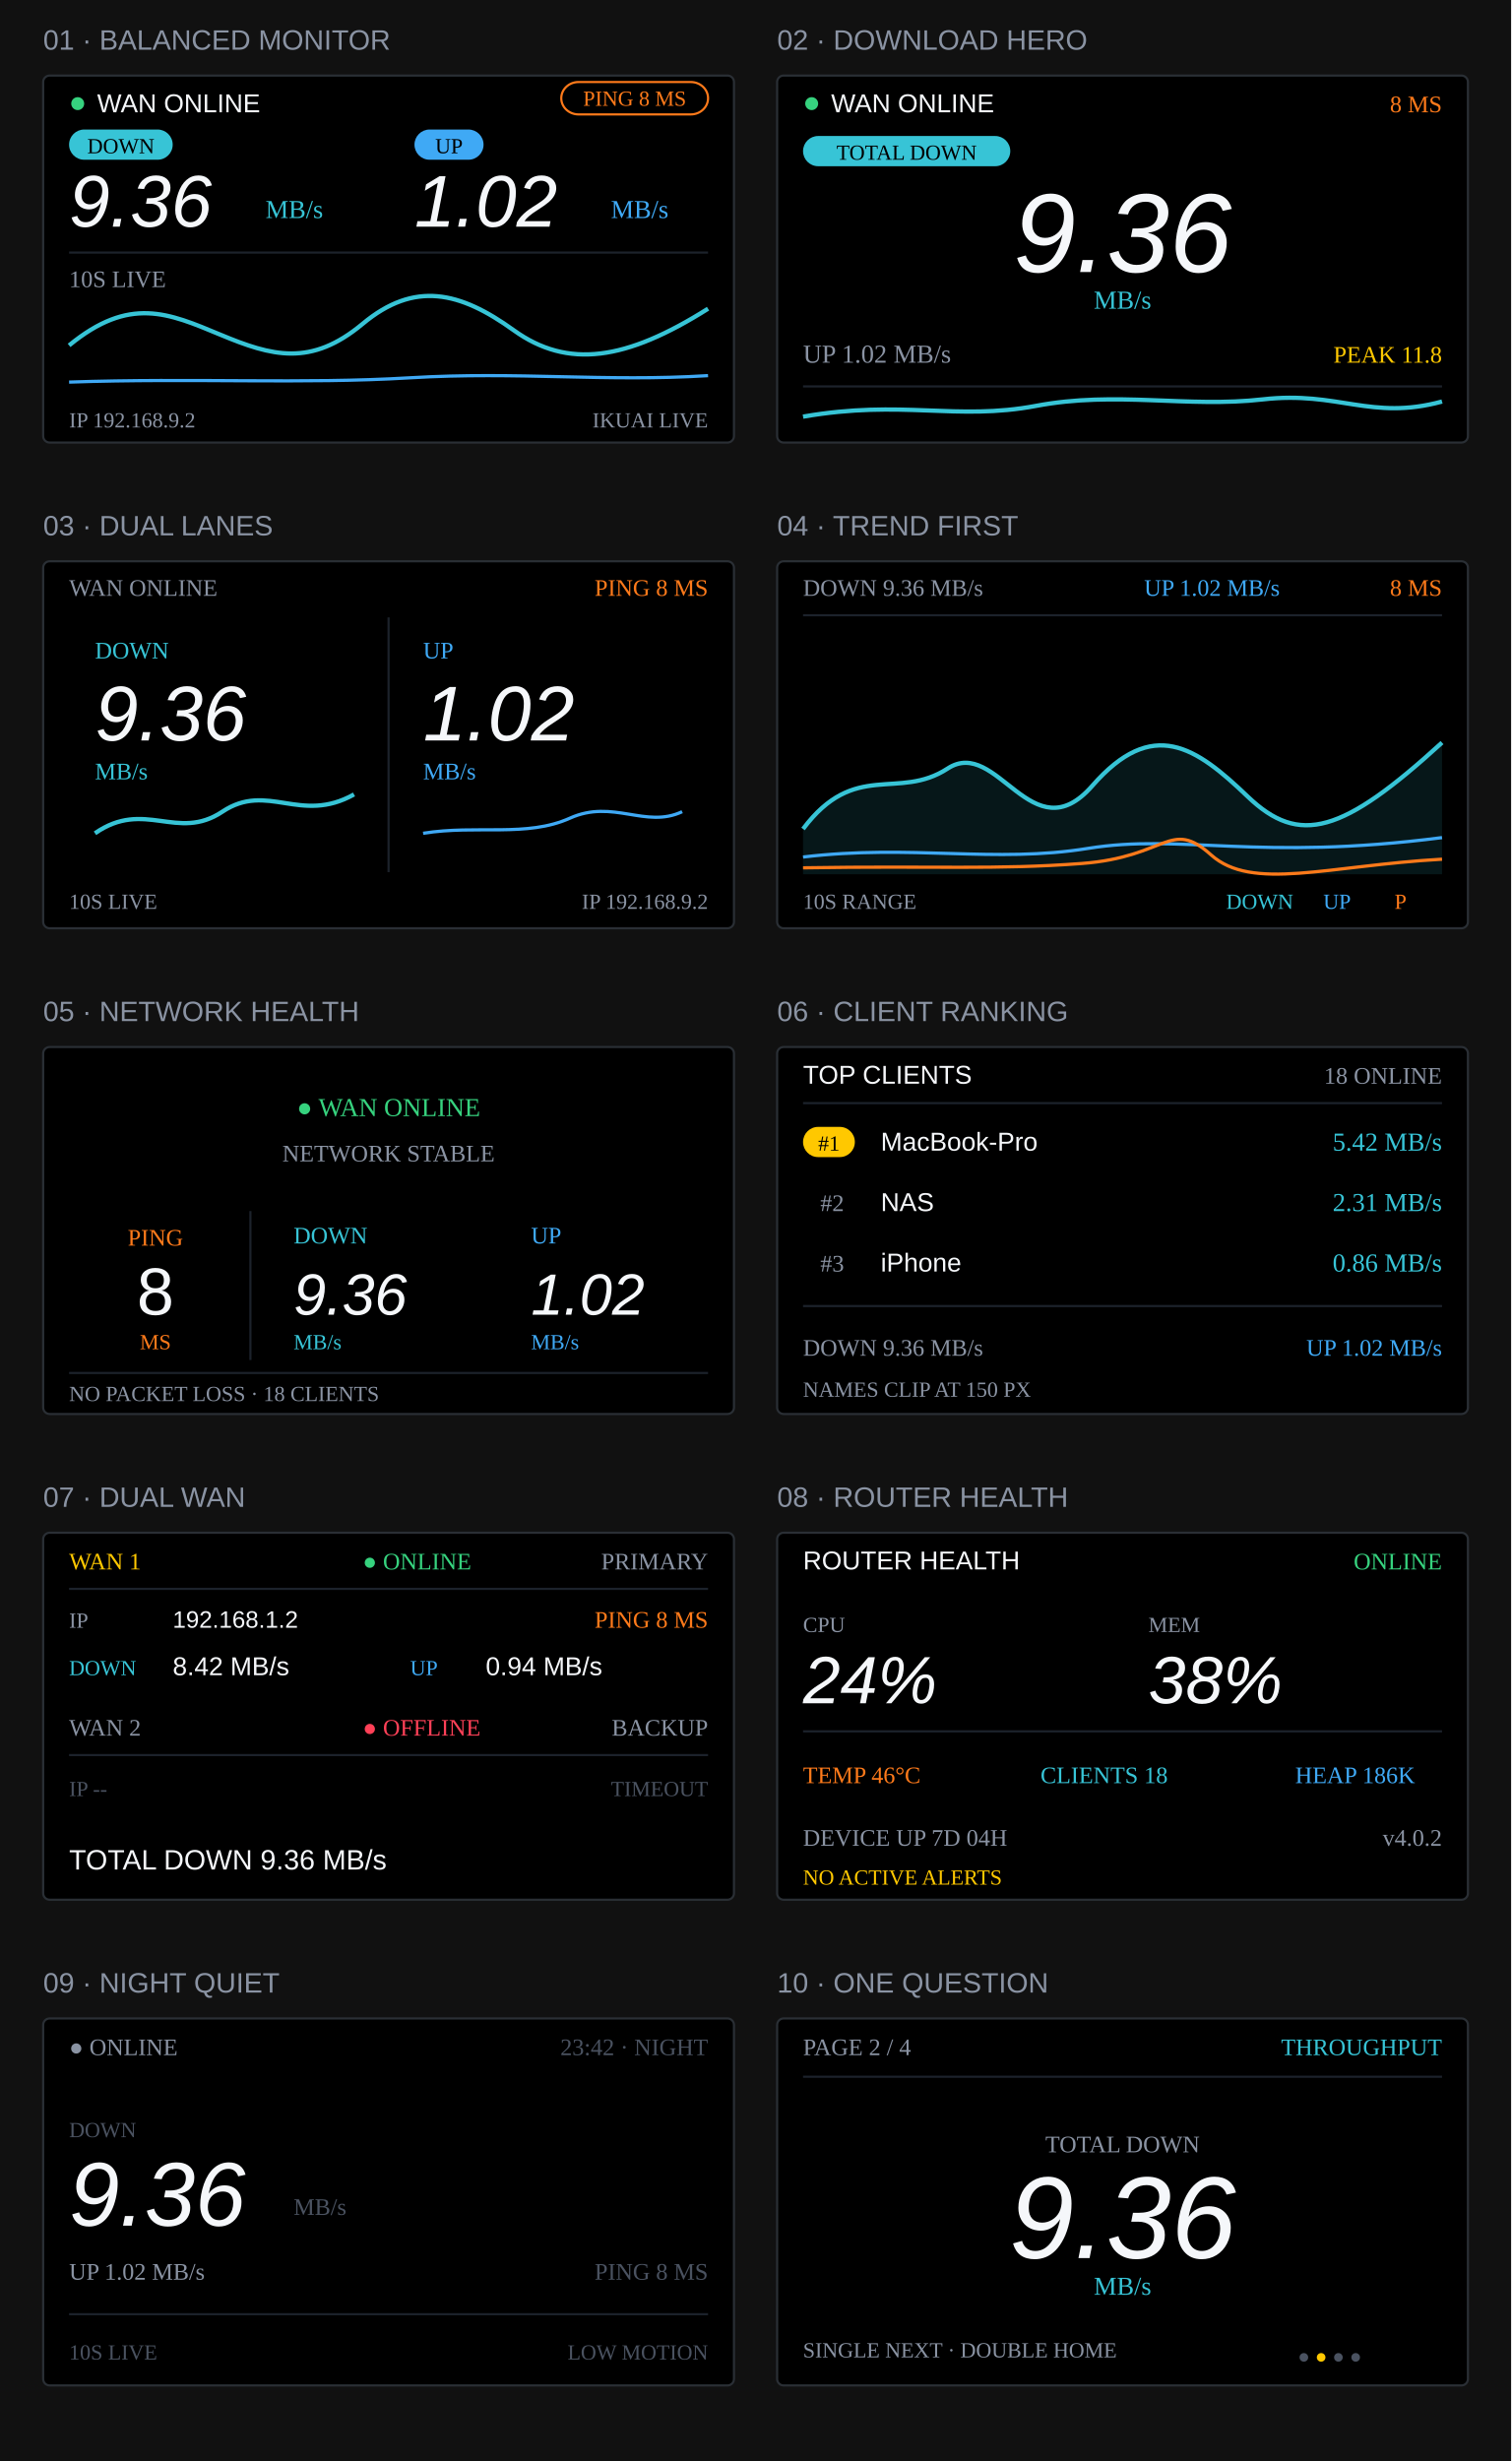
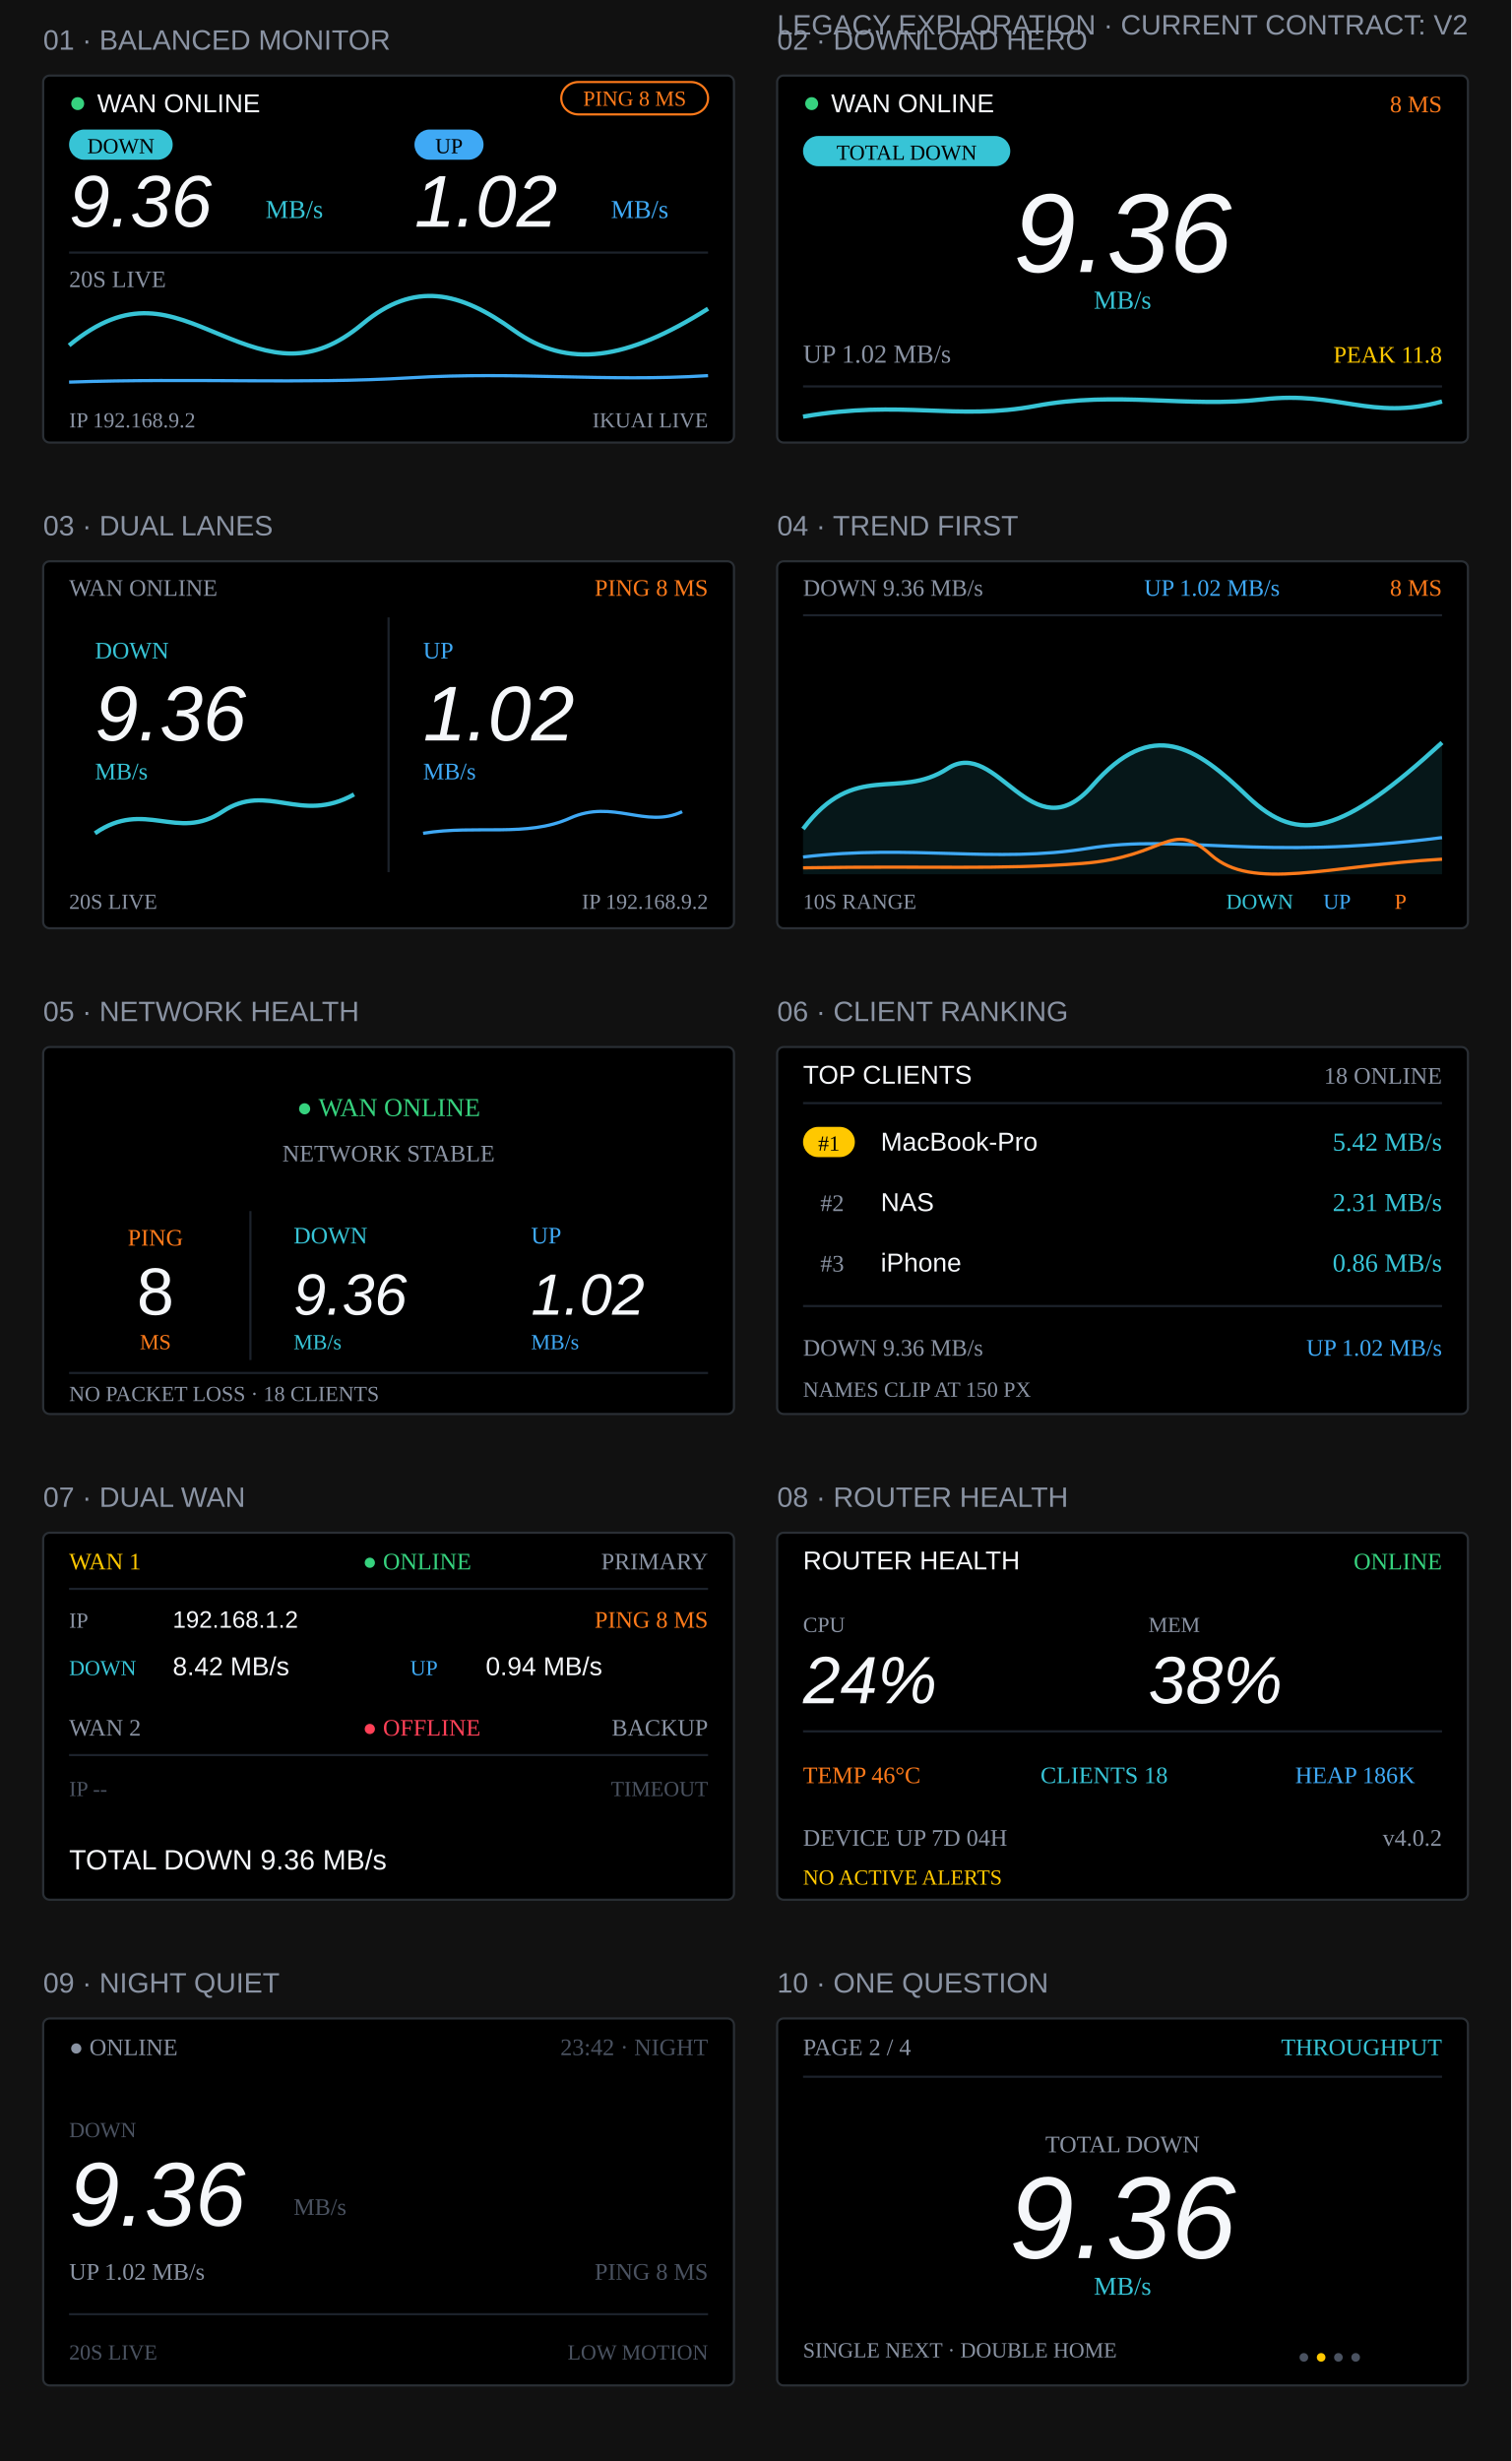
<svg xmlns="http://www.w3.org/2000/svg" width="700" height="1140" viewBox="0 0 700 1140" role="img" aria-labelledby="title desc">
  <style>
    .sheet{fill:#111}
    .screen{fill:#000;stroke:#2a2f35;stroke-width:1}
    .text{font-family:'D-DIN','Bahnschrift','Rajdhani',Arial,sans-serif;fill:#f5f7fa}
    .dim{fill:#8a93a3}
    .idle{fill:#4a5260}
    .cyan{fill:#37c4d6}.blue{fill:#3fa9f5}.orange{fill:#ff7a1a}
    .green{fill:#36d27e}.red{fill:#ff4057}.yellow{fill:#ffc800}
    .line{stroke:#1c222b;stroke-width:1}.curve-cyan{fill:none;stroke:#37c4d6;stroke-width:2}
    .curve-blue{fill:none;stroke:#3fa9f5;stroke-width:1.5}.curve-orange{fill:none;stroke:#ff7a1a;stroke-width:1.5}
    .tag{font-family:Arial,sans-serif;font-size:13px;font-weight:600;fill:#dfe5ed}
    .screen-label{font-family:Arial,sans-serif;font-size:13px;fill:#8a93a3}
  </style>
  <rect class="sheet" width="700" height="1140" />
+   <text class="screen-label" x="680" y="16" text-anchor="end">LEGACY EXPLORATION · CURRENT CONTRACT: V2</text>
  <g transform="translate(20 35)">
    <text class="screen-label" x="0" y="-12">01 · BALANCED MONITOR</text>
    <rect class="screen" width="320" height="170" rx="3" />
    <circle class="green" cx="16" cy="13" r="3" />
    <text class="text" x="25" y="17" font-size="12">WAN ONLINE</text>
    <rect x="240" y="3" width="68" height="15" rx="8" fill="none" stroke="#ff7a1a" />
    <text class="orange" x="274" y="14" text-anchor="middle" font-size="10">PING 8 MS</text>
    <rect x="12" y="25" width="48" height="14" rx="7" class="cyan" />
    <text x="36" y="36" text-anchor="middle" font-size="10" fill="#000">DOWN</text>
    <rect x="172" y="25" width="32" height="14" rx="7" class="blue" />
    <text x="188" y="36" text-anchor="middle" font-size="10" fill="#000">UP</text>
    <text class="text" x="12" y="70" font-size="34" font-style="italic">9.36</text>
    <text class="cyan" x="103" y="66" font-size="12">MB/s</text>
    <text class="text" x="172" y="70" font-size="34" font-style="italic">1.02</text>
    <text class="blue" x="263" y="66" font-size="12">MB/s</text>
    <line class="line" x1="12" y1="82" x2="308" y2="82" />
-     <text class="dim" x="12" y="98" font-size="11">10S LIVE</text>
+     <text class="dim" x="12" y="98" font-size="11">20S LIVE</text>
    <path class="curve-cyan" d="M12 125 C40 102 58 110 82 120 S124 135 148 115 S193 100 218 118 S270 132 308 108" />
    <path class="curve-blue" d="M12 142 C70 140 120 143 170 140 S260 142 308 139" />
    <text class="dim" x="12" y="163" font-size="10">IP 192.168.9.2</text>
    <text class="dim" x="308" y="163" text-anchor="end" font-size="10">IKUAI LIVE</text>
  </g>
  <g transform="translate(360 35)">
    <text class="screen-label" x="0" y="-12">02 · DOWNLOAD HERO</text>
    <rect class="screen" width="320" height="170" rx="3" />
    <circle class="green" cx="16" cy="13" r="3" />
    <text class="text" x="25" y="17" font-size="12">WAN ONLINE</text>
    <text class="orange" x="308" y="17" text-anchor="end" font-size="11">8 MS</text>
    <rect x="12" y="28" width="96" height="14" rx="7" class="cyan" />
    <text x="60" y="39" text-anchor="middle" font-size="10" fill="#000">TOTAL DOWN</text>
    <text class="text" x="160" y="91" text-anchor="middle" font-size="52" font-style="italic">9.36</text>
    <text class="cyan" x="160" y="108" text-anchor="middle" font-size="12">MB/s</text>
    <text class="dim" x="12" y="133" font-size="12">UP 1.02 MB/s</text>
    <text class="yellow" x="308" y="133" text-anchor="end" font-size="11">PEAK 11.8</text>
    <line class="line" x1="12" y1="144" x2="308" y2="144" />
    <path class="curve-cyan" d="M12 158 C58 150 83 160 120 153 S190 154 225 150 S275 160 308 151" />
  </g>
  <g transform="translate(20 260)">
    <text class="screen-label" x="0" y="-12">03 · DUAL LANES</text>
    <rect class="screen" width="320" height="170" rx="3" />
    <text class="dim" x="12" y="16" font-size="11">WAN ONLINE</text>
    <text class="orange" x="308" y="16" text-anchor="end" font-size="11">PING 8 MS</text>
    <line class="line" x1="160" y1="26" x2="160" y2="144" />
    <text class="cyan" x="24" y="45" font-size="11">DOWN</text>
    <text class="text" x="24" y="83" font-size="36" font-style="italic">9.36</text>
    <text class="cyan" x="24" y="101" font-size="11">MB/s</text>
    <path class="curve-cyan" d="M24 126 C47 110 62 130 83 116 S119 122 144 108" />
    <text class="blue" x="176" y="45" font-size="11">UP</text>
    <text class="text" x="176" y="83" font-size="36" font-style="italic">1.02</text>
    <text class="blue" x="176" y="101" font-size="11">MB/s</text>
    <path class="curve-blue" d="M176 126 C201 122 224 128 244 119 S279 124 296 116" />
-     <text class="dim" x="12" y="161" font-size="10">10S LIVE</text>
+     <text class="dim" x="12" y="161" font-size="10">20S LIVE</text>
    <text class="dim" x="308" y="161" text-anchor="end" font-size="10">IP 192.168.9.2</text>
  </g>
  <g transform="translate(360 260)">
    <text class="screen-label" x="0" y="-12">04 · TREND FIRST</text>
    <rect class="screen" width="320" height="170" rx="3" />
    <text class="dim" x="12" y="16" font-size="11">DOWN 9.36 MB/s</text>
    <text class="blue" x="170" y="16" font-size="11">UP 1.02 MB/s</text>
    <text class="orange" x="308" y="16" text-anchor="end" font-size="11">8 MS</text>
    <line class="line" x1="12" y1="25" x2="308" y2="25" />
    <path d="M12 124 C36 92 56 111 79 96 S118 136 146 104 S194 86 218 109 S262 126 308 84 L308 145 L12 145 Z" fill="#37c4d6" opacity=".12" />
    <path class="curve-cyan" d="M12 124 C36 92 56 111 79 96 S118 136 146 104 S194 86 218 109 S262 126 308 84" />
    <path class="curve-blue" d="M12 137 C62 131 101 140 144 133 S223 139 308 128" />
    <path class="curve-orange" d="M12 142 C74 141 101 143 141 140 S182 119 201 136 S255 141 308 138" />
    <text class="dim" x="12" y="161" font-size="10">10S RANGE</text>
    <text class="cyan" x="208" y="161" font-size="10">DOWN</text>
    <text class="blue" x="253" y="161" font-size="10">UP</text>
    <text class="orange" x="286" y="161" font-size="10">P</text>
  </g>
  <g transform="translate(20 485)">
    <text class="screen-label" x="0" y="-12">05 · NETWORK HEALTH</text>
    <rect class="screen" width="320" height="170" rx="3" />
    <text class="green" x="160" y="32" text-anchor="middle" font-size="12">● WAN ONLINE</text>
    <text class="dim" x="160" y="53" text-anchor="middle" font-size="11">NETWORK STABLE</text>
    <text class="orange" x="52" y="92" text-anchor="middle" font-size="11">PING</text>
    <text class="text" x="52" y="124" text-anchor="middle" font-size="31">8</text>
    <text class="orange" x="52" y="140" text-anchor="middle" font-size="10">MS</text>
    <line class="line" x1="96" y1="76" x2="96" y2="145" />
    <text class="cyan" x="116" y="91" font-size="11">DOWN</text>
    <text class="text" x="116" y="124" font-size="27" font-style="italic">9.36</text>
    <text class="cyan" x="116" y="140" font-size="10">MB/s</text>
    <text class="blue" x="226" y="91" font-size="11">UP</text>
    <text class="text" x="226" y="124" font-size="27" font-style="italic">1.02</text>
    <text class="blue" x="226" y="140" font-size="10">MB/s</text>
    <line class="line" x1="12" y1="151" x2="308" y2="151" />
    <text class="dim" x="12" y="164" font-size="10">NO PACKET LOSS · 18 CLIENTS</text>
  </g>
  <g transform="translate(360 485)">
    <text class="screen-label" x="0" y="-12">06 · CLIENT RANKING</text>
    <rect class="screen" width="320" height="170" rx="3" />
    <text class="text" x="12" y="17" font-size="12">TOP CLIENTS</text>
    <text class="dim" x="308" y="17" text-anchor="end" font-size="11">18 ONLINE</text>
    <line class="line" x1="12" y1="26" x2="308" y2="26" />
    <rect x="12" y="37" width="24" height="14" rx="7" class="yellow" />
    <text x="24" y="48" text-anchor="middle" font-size="10" fill="#000">#1</text>
    <text class="text" x="48" y="48" font-size="12">MacBook-Pro</text>
    <text class="cyan" x="308" y="48" text-anchor="end" font-size="12">5.42 MB/s</text>
    <text class="dim" x="20" y="76" font-size="11">#2</text>
    <text class="text" x="48" y="76" font-size="12">NAS</text>
    <text class="cyan" x="308" y="76" text-anchor="end" font-size="12">2.31 MB/s</text>
    <text class="dim" x="20" y="104" font-size="11">#3</text>
    <text class="text" x="48" y="104" font-size="12">iPhone</text>
    <text class="cyan" x="308" y="104" text-anchor="end" font-size="12">0.86 MB/s</text>
    <line class="line" x1="12" y1="120" x2="308" y2="120" />
    <text class="dim" x="12" y="143" font-size="11">DOWN 9.36 MB/s</text>
    <text class="blue" x="308" y="143" text-anchor="end" font-size="11">UP 1.02 MB/s</text>
    <text class="dim" x="12" y="162" font-size="10">NAMES CLIP AT 150 PX</text>
  </g>
  <g transform="translate(20 710)">
    <text class="screen-label" x="0" y="-12">07 · DUAL WAN</text>
    <rect class="screen" width="320" height="170" rx="3" />
    <text class="yellow" x="12" y="17" font-size="11">WAN 1</text>
    <text class="green" x="148" y="17" font-size="11">● ONLINE</text>
    <text class="dim" x="308" y="17" text-anchor="end" font-size="11">PRIMARY</text>
    <line class="line" x1="12" y1="26" x2="308" y2="26" />
    <text class="dim" x="12" y="44" font-size="10">IP</text>
    <text class="text" x="60" y="44" font-size="11">192.168.1.2</text>
    <text class="orange" x="308" y="44" text-anchor="end" font-size="11">PING 8 MS</text>
    <text class="cyan" x="12" y="66" font-size="10">DOWN</text>
    <text class="text" x="60" y="66" font-size="12">8.42 MB/s</text>
    <text class="blue" x="170" y="66" font-size="10">UP</text>
    <text class="text" x="205" y="66" font-size="12">0.94 MB/s</text>
    <text class="dim" x="12" y="94" font-size="11">WAN 2</text>
    <text class="red" x="148" y="94" font-size="11">● OFFLINE</text>
    <text class="dim" x="308" y="94" text-anchor="end" font-size="11">BACKUP</text>
    <line class="line" x1="12" y1="103" x2="308" y2="103" />
    <text class="idle" x="12" y="122" font-size="10">IP --</text>
    <text class="idle" x="308" y="122" text-anchor="end" font-size="10">TIMEOUT</text>
    <text class="text" x="12" y="156" font-size="13">TOTAL DOWN 9.36 MB/s</text>
  </g>
  <g transform="translate(360 710)">
    <text class="screen-label" x="0" y="-12">08 · ROUTER HEALTH</text>
    <rect class="screen" width="320" height="170" rx="3" />
    <text class="text" x="12" y="17" font-size="12">ROUTER HEALTH</text>
    <text class="green" x="308" y="17" text-anchor="end" font-size="11">ONLINE</text>
    <text class="dim" x="12" y="46" font-size="10">CPU</text>
    <text class="text" x="12" y="79" font-size="31" font-style="italic">24%</text>
    <text class="dim" x="172" y="46" font-size="10">MEM</text>
    <text class="text" x="172" y="79" font-size="31" font-style="italic">38%</text>
    <line class="line" x1="12" y1="92" x2="308" y2="92" />
    <text class="orange" x="12" y="116" font-size="11">TEMP 46°C</text>
    <text class="cyan" x="122" y="116" font-size="11">CLIENTS 18</text>
    <text class="blue" x="240" y="116" font-size="11">HEAP 186K</text>
    <text class="dim" x="12" y="145" font-size="11">DEVICE UP 7D 04H</text>
    <text class="dim" x="308" y="145" text-anchor="end" font-size="11">v4.0.2</text>
    <text class="yellow" x="12" y="163" font-size="10">NO ACTIVE ALERTS</text>
  </g>
  <g transform="translate(20 935)">
    <text class="screen-label" x="0" y="-12">09 · NIGHT QUIET</text>
    <rect class="screen" width="320" height="170" rx="3" />
    <text class="dim" x="12" y="17" font-size="11">● ONLINE</text>
    <text class="idle" x="308" y="17" text-anchor="end" font-size="11">23:42 · NIGHT</text>
    <text class="idle" x="12" y="55" font-size="10">DOWN</text>
    <text class="text" x="12" y="96" font-size="42" font-style="italic">9.36</text>
    <text class="idle" x="116" y="91" font-size="11">MB/s</text>
    <text class="dim" x="12" y="121" font-size="11">UP 1.02 MB/s</text>
    <text class="idle" x="308" y="121" text-anchor="end" font-size="11">PING 8 MS</text>
    <line class="line" x1="12" y1="137" x2="308" y2="137" />
-     <text class="idle" x="12" y="158" font-size="10">10S LIVE</text>
+     <text class="idle" x="12" y="158" font-size="10">20S LIVE</text>
    <text class="idle" x="308" y="158" text-anchor="end" font-size="10">LOW MOTION</text>
  </g>
  <g transform="translate(360 935)">
    <text class="screen-label" x="0" y="-12">10 · ONE QUESTION</text>
    <rect class="screen" width="320" height="170" rx="3" />
    <text class="dim" x="12" y="17" font-size="11">PAGE 2 / 4</text>
    <text class="cyan" x="308" y="17" text-anchor="end" font-size="11">THROUGHPUT</text>
    <line class="line" x1="12" y1="27" x2="308" y2="27" />
    <text class="dim" x="160" y="62" text-anchor="middle" font-size="11">TOTAL DOWN</text>
    <text class="text" x="160" y="111" text-anchor="middle" font-size="54" font-style="italic">9.36</text>
    <text class="cyan" x="160" y="128" text-anchor="middle" font-size="12">MB/s</text>
    <text class="dim" x="12" y="157" font-size="10">SINGLE NEXT · DOUBLE HOME</text>
    <circle class="idle" cx="244" cy="157" r="2" />
    <circle class="yellow" cx="252" cy="157" r="2" />
    <circle class="idle" cx="260" cy="157" r="2" />
    <circle class="idle" cx="268" cy="157" r="2" />
  </g>
</svg>
